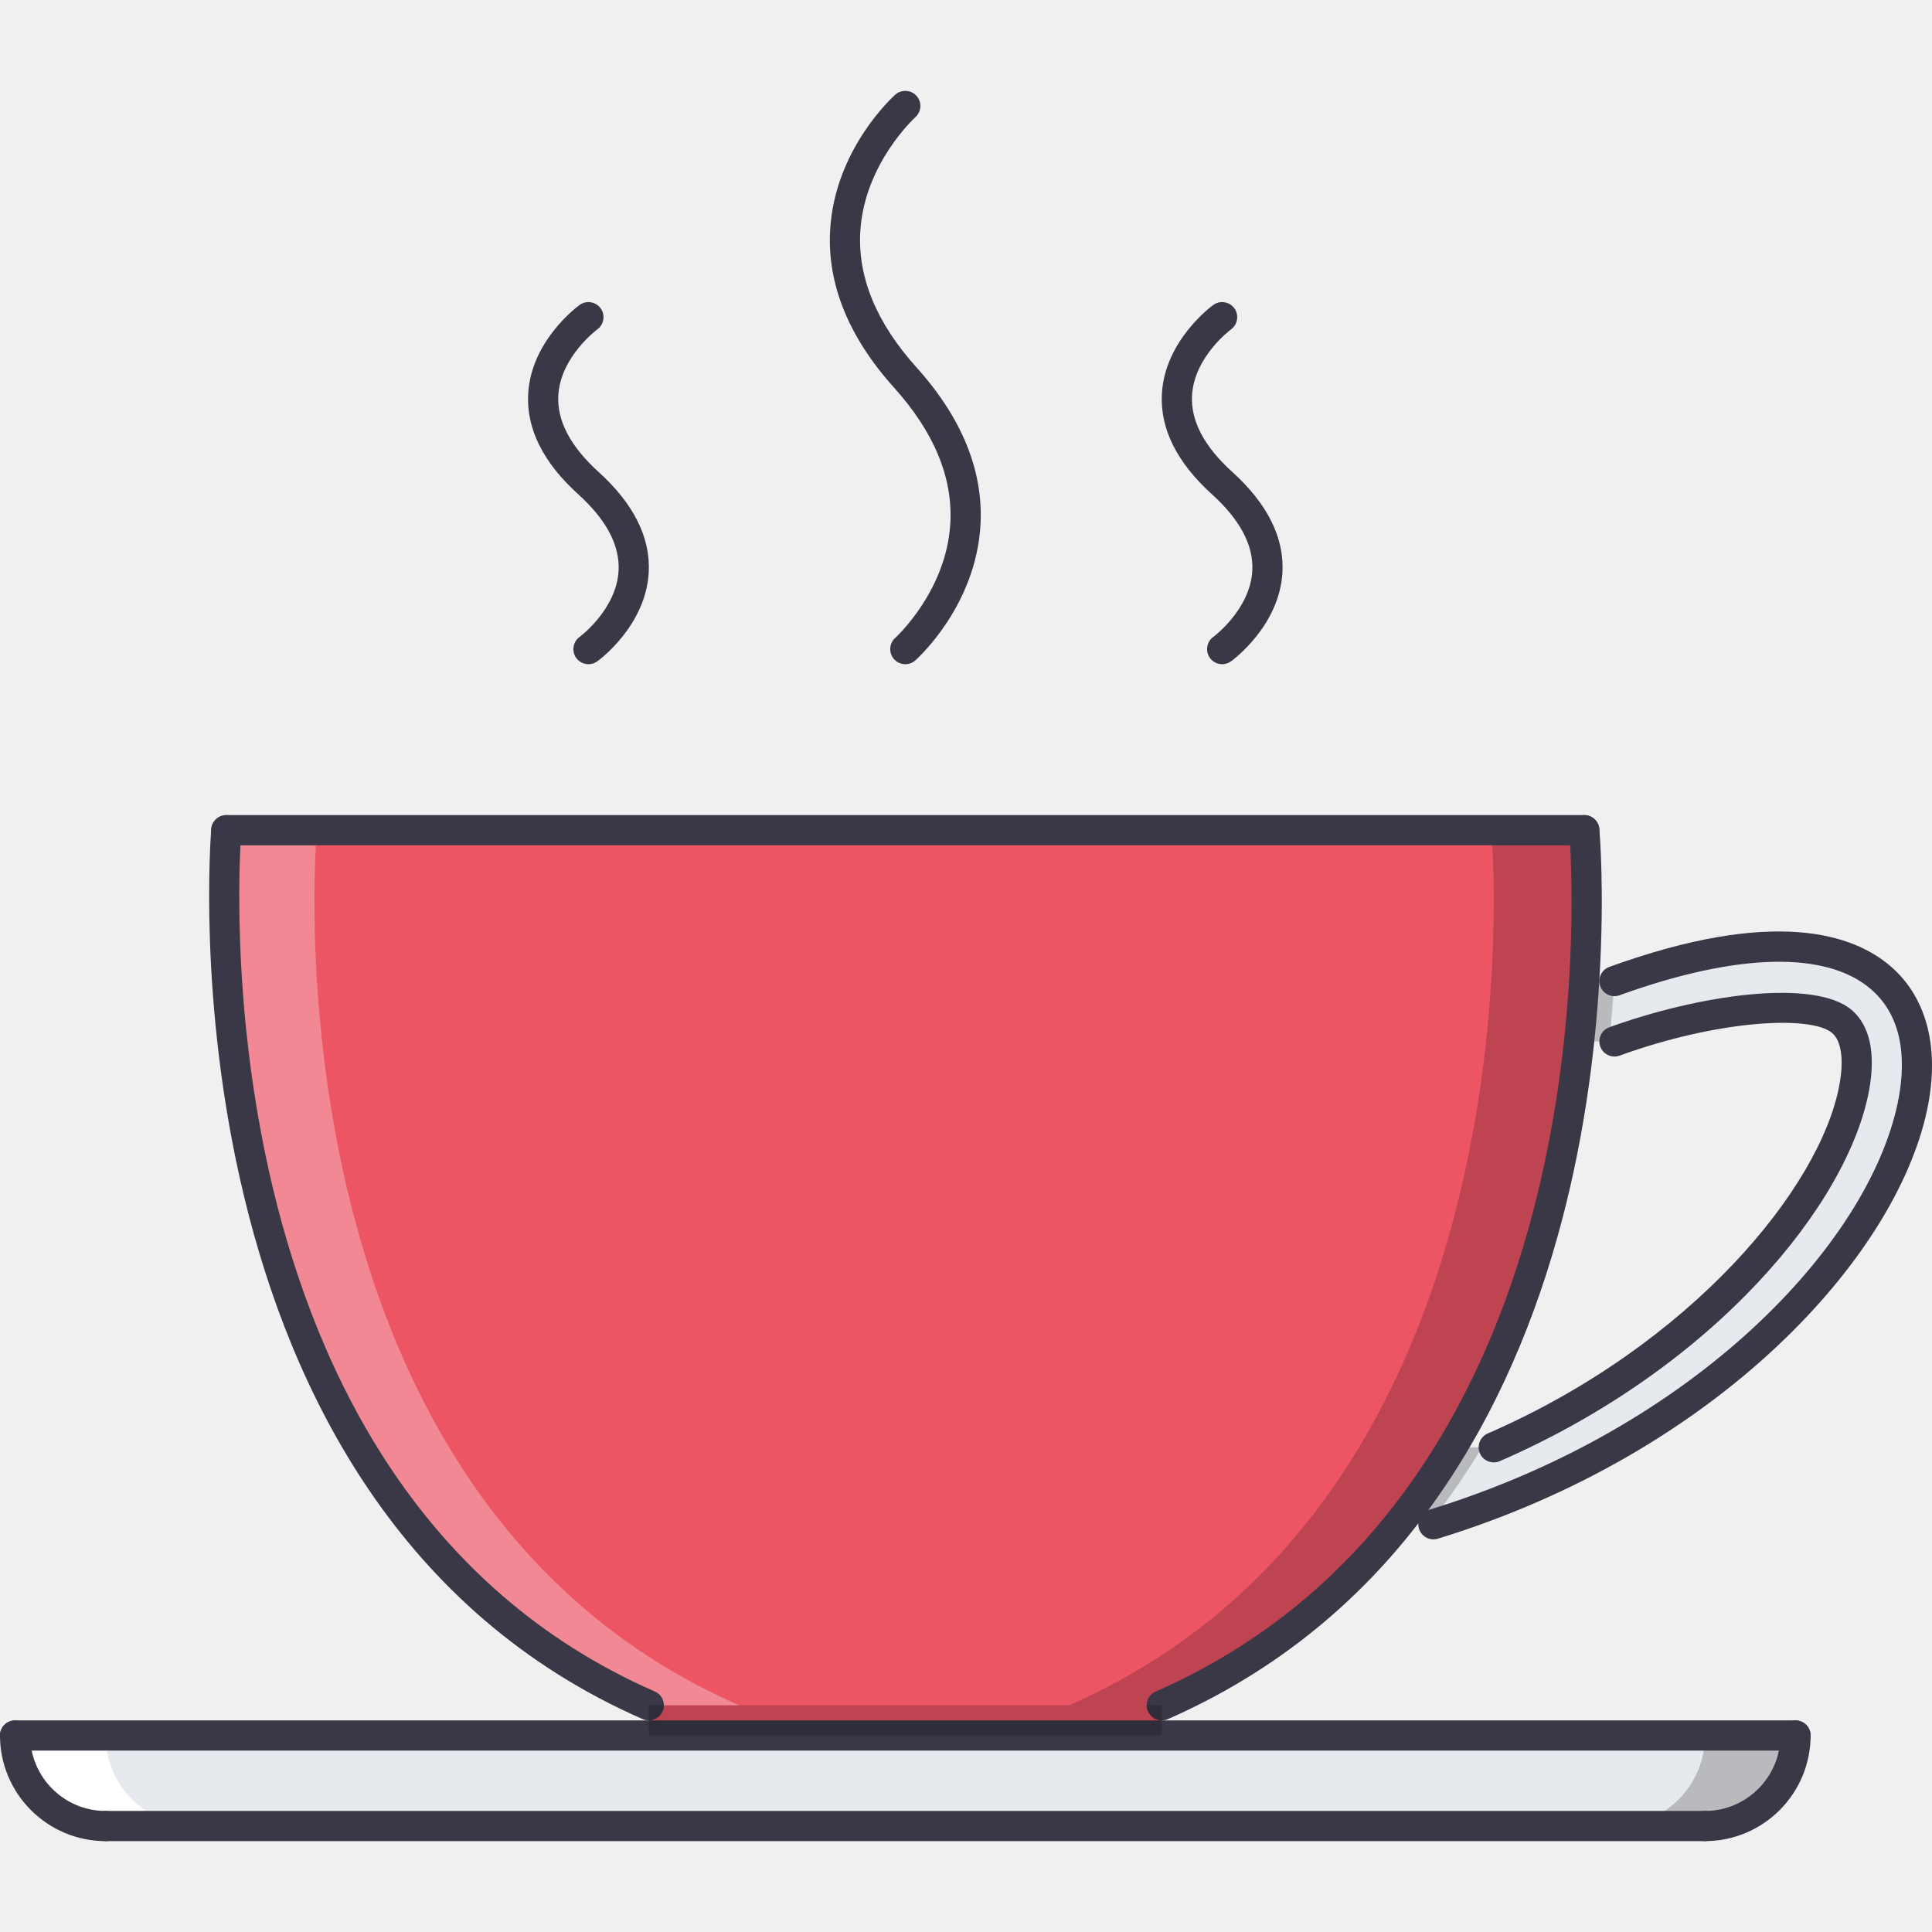
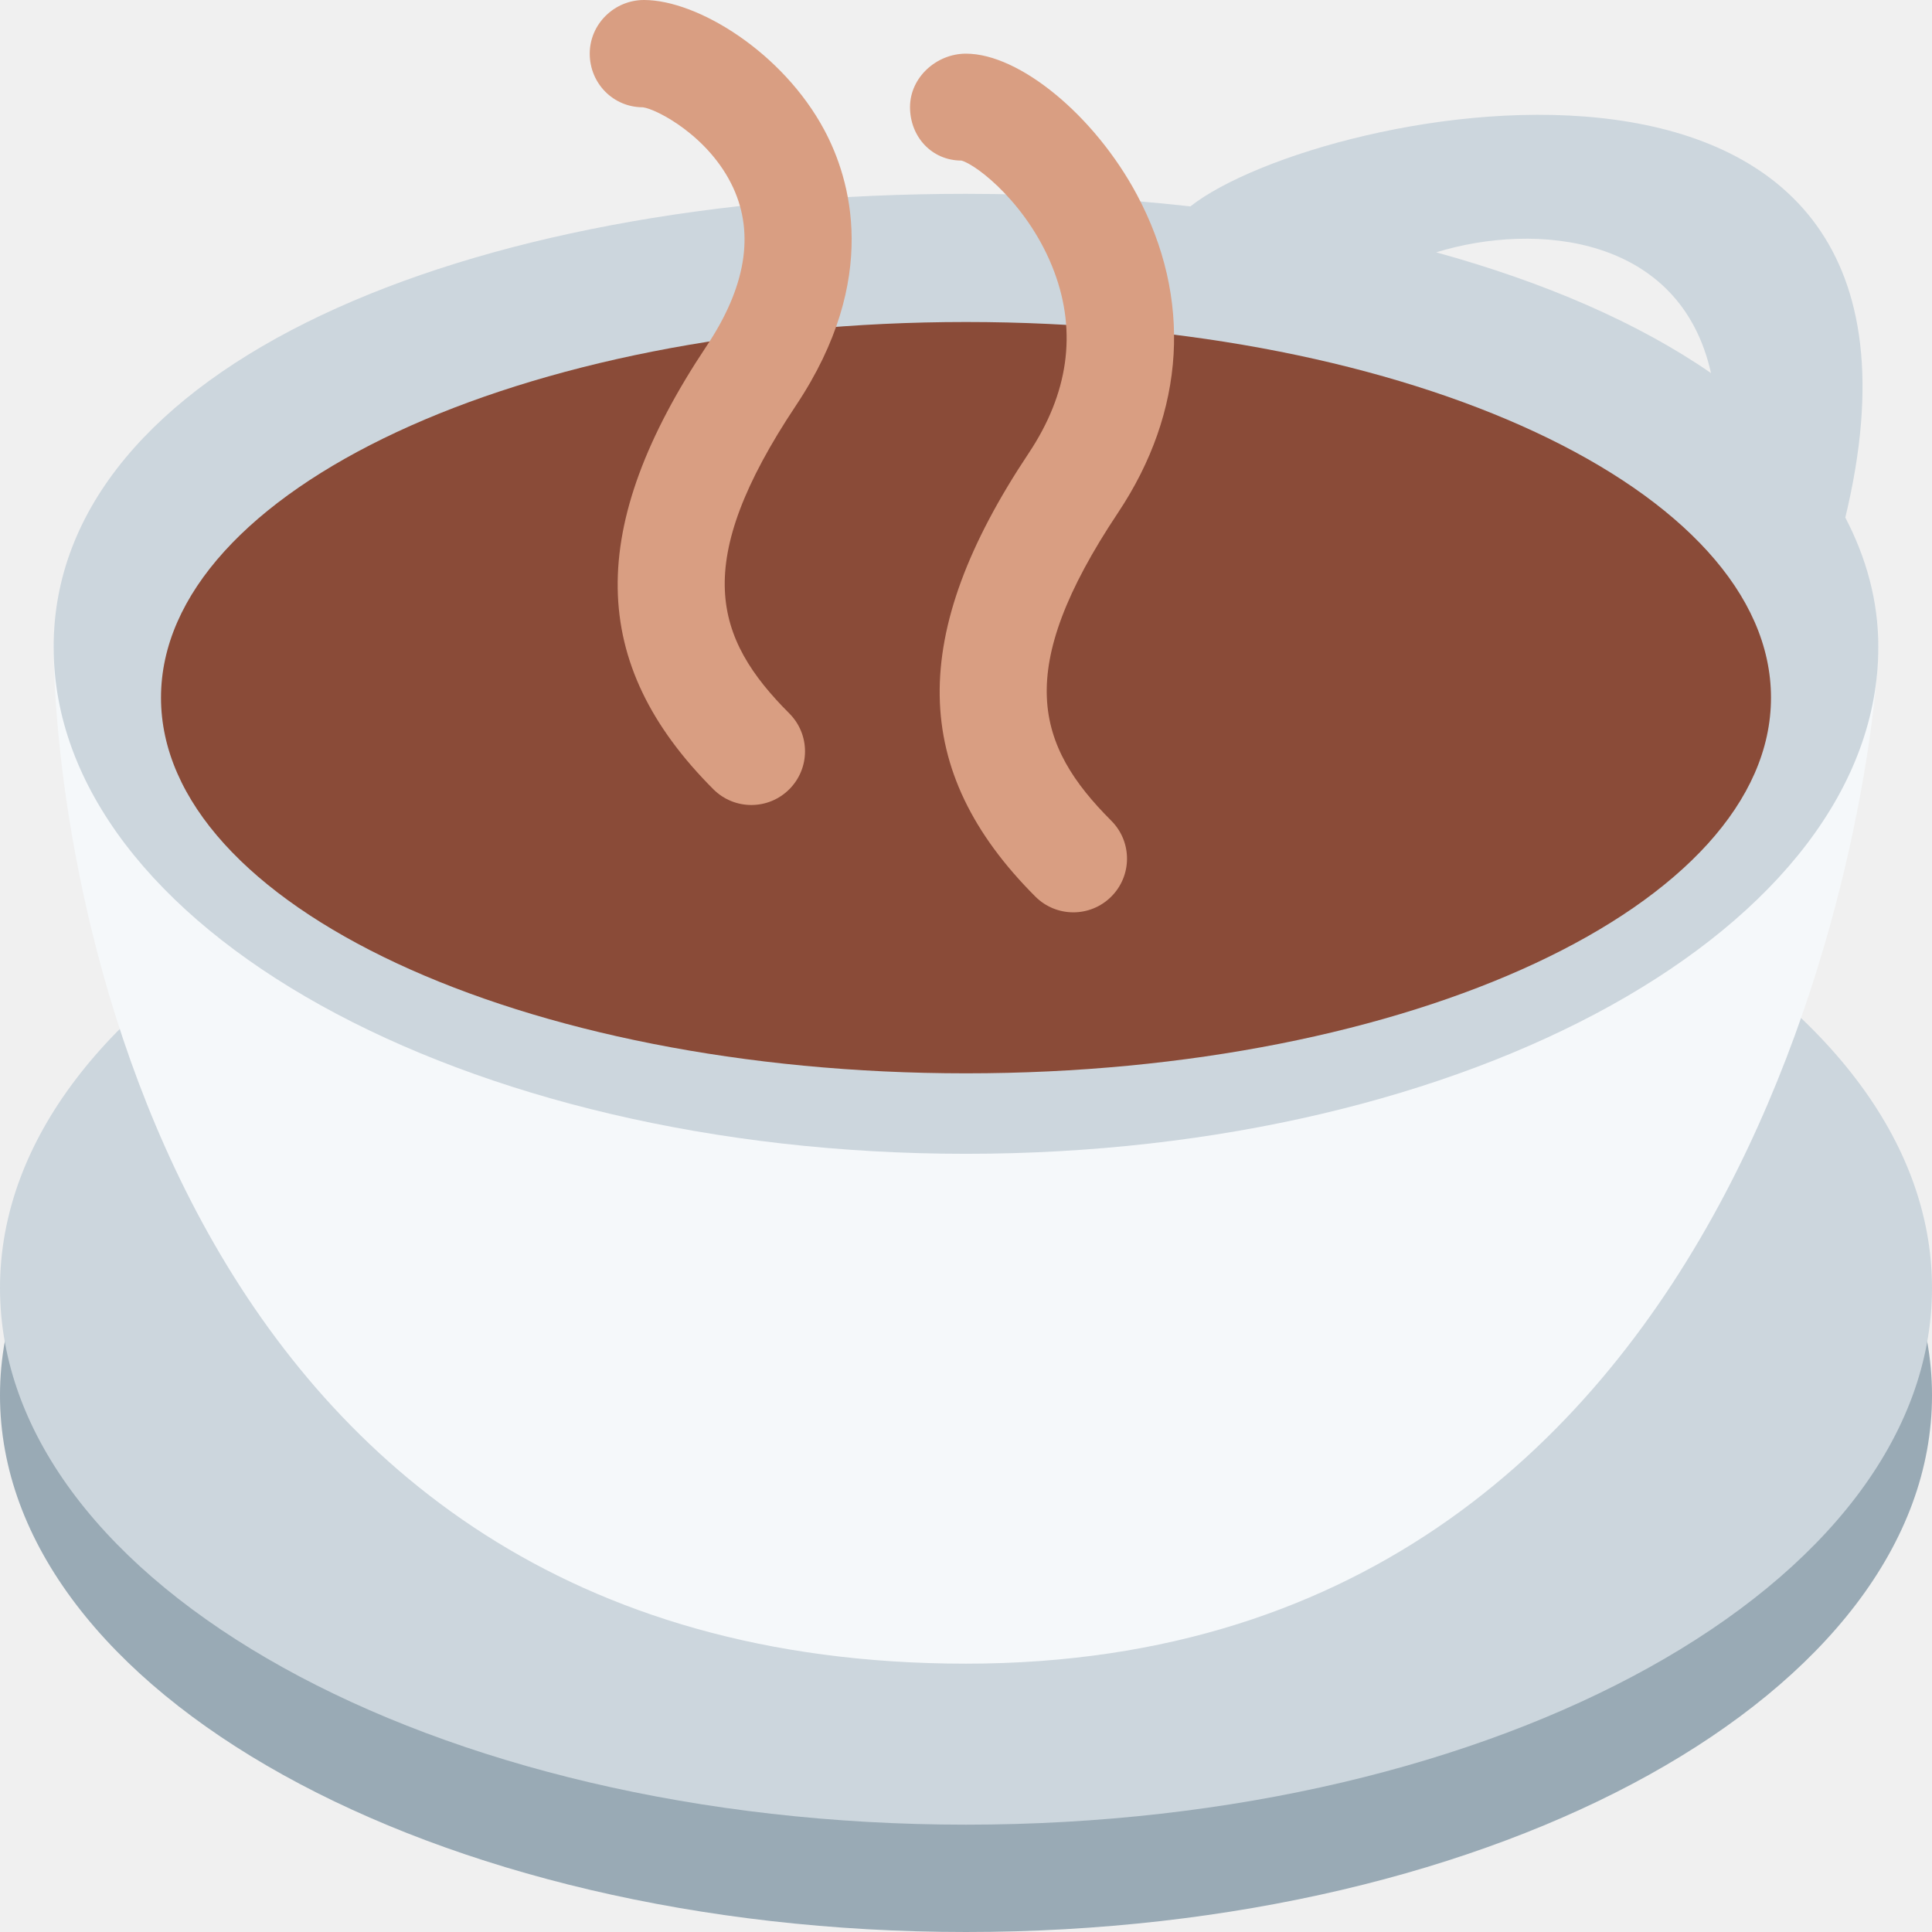
<svg xmlns="http://www.w3.org/2000/svg" version="1.1" id="Capa_1" x="0px" y="0px" viewBox="0 0 512 512" style="enable-background:new 0 0 512 512;" xml:space="preserve">
+   <path style="fill:#99AAB5;" d="M512,369.777c0,78.55-114.616,142.222-256,142.222S0,448.327,0,369.777s114.616-142.222,256-142.222  S512,291.228,512,369.777" />
+   <path style="fill:#CCD6DD;" d="M512,341.333c0,78.55-114.616,142.222-256,142.222S0,419.882,0,341.333s114.616-142.222,256-142.222  S512,262.783,512,341.333" />
+   <path style="fill:#F5F8FA;" d="M256,440.888c-212.736,0-241.778-213.333-241.778-270.222h483.556  C497.778,199.111,469.93,440.888,256,440.888" />
+   <path style="fill:#CCD6DD;" d="M453.43,98.868c-19.299-13.341-44.132-24.092-72.832-32C407.264,58.677,445.324,62.474,453.43,98.868   M489.028,137.155C523.759-6.803,349.921,27.558,315.46,54.694c-19.058-2.119-38.912-3.328-59.464-3.328  c-133.532,0-241.778,45.91-241.778,120.092s108.246,134.314,241.778,134.314s241.778-60.132,241.778-134.314  C497.774,159.199,494.574,147.792,489.028,137.155" />
+   <path style="fill:#8A4B38;" d="M469.333,184.888c0,54.984-95.517,99.556-213.333,99.556S42.667,239.872,42.667,184.888  S138.184,85.333,256,85.333S469.333,129.905,469.333,184.888" />
  <g>
-     <path style="fill:#E6E9ED;" d="M427.846,259.993l-7.996-0.476c-0.305,5.143-0.766,10.68-1.391,16.475h9.387   c25.835-9.356,52.7-11.676,60.299-5.279c4.562,3.92,4.319,11.597,3.28,17.353c-5.443,30.067-42.062,72.217-95.567,95.489h-11.105   c-3.24,5.373-6.724,10.645-10.566,15.752l5.678,4.64C521.336,360.603,557.644,213.05,427.846,259.993z" />
-     <path style="fill:#E6E9ED;" d="M27.99,483.917c-13.277,0-23.992-10.715-23.992-23.991h167.94H307.89h167.939   c0,13.276-10.715,23.991-23.991,23.991H27.99z" />
-   </g>
-   <path style="fill:#FFFFFF;" d="M27.99,459.926H3.999c0,13.276,10.715,23.991,23.992,23.991h23.991  C38.705,483.917,27.99,473.202,27.99,459.926z" />
-   <g style="opacity:0.2;">
-     <path d="M451.838,459.926h23.991c0,13.276-10.715,23.991-23.991,23.991h-23.992C441.123,483.917,451.838,473.202,451.838,459.926z" />
-   </g>
-   <path style="fill:#ED5565;" d="M419.85,220.008c0,0,1.437,15.838,0,39.509c-2.242,37.506-11.754,94.688-45.664,139.789  c-15.994,21.353-37.51,39.985-66.296,52.622v7.997H171.938v-7.997c-127.954-55.98-111.96-231.92-111.96-231.92L419.85,220.008  L419.85,220.008z" />
-   <g style="opacity:0.2;">
-     <path d="M392.75,383.555h-7.998c-3.24,5.373-6.724,10.645-10.566,15.752l4.85,3.96c1.047-1.32,2.141-2.616,3.147-3.96   C386.025,394.199,389.509,388.928,392.75,383.555z" />
-     <path d="M419.85,259.518c-0.305,5.143-0.766,10.68-1.391,16.475h7.997c0.602-5.623,1.055-10.988,1.358-15.999L419.85,259.518z" />
-   </g>
-   <g style="opacity:0.3;">
-     <path style="fill:#FFFFFF;" d="M83.97,220.008H59.979c0,0-15.994,175.94,111.96,231.92h23.991   C67.976,395.948,83.97,220.008,83.97,220.008z" />
-   </g>
-   <g style="opacity:0.2;">
-     <path d="M395.217,220.008h23.992c0,0,15.994,175.94-111.96,231.92h-23.991C411.212,395.948,395.217,220.008,395.217,220.008z" />
-   </g>
-   <g>
-     <path style="fill:#3A3847;" d="M475.829,463.925H3.999c-2.21,0-3.999-1.789-3.999-3.999s1.788-3.999,3.999-3.999H475.83   c2.21,0,3.999,1.789,3.999,3.999S478.039,463.925,475.829,463.925z" />
-     <path style="fill:#3A3847;" d="M171.938,455.927c-0.539,0-1.078-0.109-1.602-0.336C41.235,399.112,55.832,221.438,55.996,219.649   c0.203-2.203,2.218-3.772,4.342-3.624c2.202,0.203,3.819,2.147,3.624,4.342c-0.156,1.734-14.213,173.738,109.578,227.898   c2.023,0.883,2.944,3.241,2.062,5.264C174.945,455.029,173.477,455.927,171.938,455.927z" />
-     <path style="fill:#3A3847;" d="M307.89,455.927c-1.539,0-3.007-0.89-3.663-2.39c-0.883-2.022,0.031-4.381,2.054-5.271   c25.937-11.378,47.702-28.661,64.704-51.356c32.91-43.766,42.562-98.995,44.874-137.634c1.397-23.046,0.023-38.751,0.008-38.908   c-0.195-2.194,1.421-4.139,3.624-4.342c2.155-0.18,4.146,1.421,4.342,3.624c0.062,0.656,1.445,16.408,0.008,40.11   c-2.374,39.724-12.363,96.602-46.46,141.952c-17.829,23.805-40.673,41.931-67.882,53.879   C308.975,455.817,308.428,455.927,307.89,455.927z" />
-     <path style="fill:#3A3847;" d="M419.85,224.007H59.979c-2.21,0-3.999-1.789-3.999-3.999c0-2.21,1.789-3.998,3.999-3.998H419.85   c2.21,0,3.998,1.788,3.998,3.998C423.848,222.219,422.06,224.007,419.85,224.007z" />
-     <path style="fill:#3A3847;" d="M379.863,407.944c-1.71,0-3.295-1.109-3.826-2.827c-0.641-2.108,0.547-4.35,2.655-4.998   c71.122-21.789,116.302-70.615,124.174-107.595c1.983-9.332,2.39-22.163-6.966-30.312c-11.809-10.293-35.496-9.731-66.695,1.538   c-2.054,0.754-4.365-0.312-5.115-2.397c-0.758-2.077,0.32-4.365,2.397-5.115c43.648-15.799,64.695-8.747,74.669-0.055   c9.59,8.352,12.972,21.847,9.535,38.005c-8.364,39.268-55.582,90.881-129.656,113.584   C380.645,407.89,380.246,407.944,379.863,407.944z" />
-     <path style="fill:#3A3847;" d="M395.857,387.554c-1.538,0-3.014-0.898-3.67-2.406c-0.875-2.022,0.047-4.381,2.077-5.264   c53.918-23.452,88.272-65.18,93.225-92.529c1.187-6.567,0.476-11.526-1.953-13.611c-5.63-4.741-30.169-3.468-56.331,6.005   c-2.046,0.75-4.365-0.312-5.115-2.397c-0.758-2.077,0.32-4.365,2.397-5.115c23.608-8.563,54.145-13.069,64.235-4.584   c4.795,4.123,6.388,11.418,4.639,21.125c-5.459,30.13-40.837,73.622-97.91,98.449C396.936,387.444,396.389,387.554,395.857,387.554   z" />
-     <path style="fill:#3A3847;" d="M27.99,487.916c-15.433,0-27.99-12.559-27.99-27.99c0-2.21,1.788-3.999,3.999-3.999   s3.999,1.789,3.999,3.999c0,11.027,8.966,19.993,19.993,19.993c2.21,0,3.998,1.788,3.998,3.998   C31.988,486.128,30.2,487.916,27.99,487.916z" />
-     <path style="fill:#3A3847;" d="M451.838,487.916c-2.211,0-3.999-1.788-3.999-3.999c0-2.21,1.788-3.998,3.999-3.998   c11.027,0,19.992-8.966,19.992-19.993c0-2.21,1.789-3.999,3.999-3.999s3.999,1.789,3.999,3.999   C479.828,475.357,467.27,487.916,451.838,487.916z" />
-     <path style="fill:#3A3847;" d="M451.838,487.916H27.99c-2.21,0-3.999-1.788-3.999-3.999c0-2.21,1.789-3.998,3.999-3.998h423.848   c2.21,0,3.998,1.788,3.998,3.998C455.836,486.128,454.048,487.916,451.838,487.916z" />
-     <path style="fill:#3A3847;" d="M239.922,176.024c-1.102,0-2.195-0.453-2.983-1.335c-1.477-1.648-1.328-4.17,0.312-5.646   c0.133-0.125,13.636-12.433,14.604-30.489c0.648-12.065-4.373-24.116-14.916-35.823c-12.043-13.386-17.744-27.42-16.947-41.711   c1.195-21.414,16.611-35.347,17.268-35.933c1.632-1.453,4.162-1.312,5.63,0.328c1.476,1.647,1.328,4.17-0.312,5.646   c-0.133,0.125-13.636,12.433-14.604,30.489c-0.648,12.066,4.374,24.117,14.917,35.823c12.042,13.386,17.744,27.419,16.947,41.711   c-1.194,21.414-16.611,35.347-17.267,35.933C241.812,175.688,240.866,176.024,239.922,176.024z" />
-     <path style="fill:#3A3847;" d="M323.892,176.024c-1.234,0-2.452-0.578-3.241-1.648c-1.289-1.788-0.898-4.287,0.883-5.584   c0.102-0.07,9.801-7.286,10.34-17.572c0.352-6.685-3.241-13.487-10.676-20.211c-9.325-8.45-13.8-17.408-13.284-26.639   c0.78-14.12,13.104-23.18,13.628-23.554c1.78-1.289,4.271-0.89,5.576,0.89c1.288,1.789,0.897,4.288-0.883,5.584   c-0.102,0.07-9.801,7.287-10.34,17.572c-0.352,6.685,3.24,13.487,10.676,20.211c9.324,8.45,13.8,17.408,13.284,26.639   c-0.781,14.12-13.104,23.179-13.628,23.554C325.516,175.774,324.703,176.024,323.892,176.024z" />
-     <path style="fill:#3A3847;" d="M155.952,176.024c-1.234,0-2.452-0.578-3.241-1.648c-1.289-1.788-0.898-4.287,0.882-5.584   c0.102-0.07,9.801-7.286,10.34-17.572c0.351-6.685-3.241-13.487-10.676-20.211c-9.325-8.45-13.799-17.408-13.284-26.639   c0.781-14.12,13.105-23.18,13.628-23.554c1.781-1.289,4.272-0.89,5.576,0.89c1.289,1.789,0.898,4.288-0.882,5.584   c-0.102,0.07-9.802,7.287-10.34,17.572c-0.351,6.685,3.241,13.487,10.676,20.211c9.325,8.45,13.8,17.408,13.285,26.639   c-0.781,14.12-13.105,23.179-13.628,23.554C157.576,175.774,156.764,176.024,155.952,176.024z" />
-   </g>
-   <g style="opacity:0.2;">
-     <rect x="171.94" y="451.93" width="135.95" height="7.997" />
+     <path style="fill:#D99E82;" d="M284.444,241.777c-3.641,0-7.282-1.394-10.055-4.167c-33.237-33.237-33.792-69.476-1.778-117.504   c10.51-15.772,12.8-31.929,6.798-48.028c-6.557-17.564-20.452-28.388-24.619-29.526c-7.865,0-13.625-6.314-13.625-14.166   c0-7.865,6.984-14.166,14.834-14.166c14.179,0,34.062,16.398,45.27,37.333c14.705,27.492,12.942,57.443-4.992,84.338   c-27.89,41.842-21.775,61.61-1.778,81.607c5.561,5.561,5.561,14.55,0,20.11C291.726,240.383,288.086,241.777,284.444,241.777" />
+     <path style="fill:#D99E82;" d="M199.111,213.333c-3.641,0-7.282-1.394-10.055-4.167c-33.237-33.237-33.792-69.476-1.778-117.504   c10.339-15.517,12.701-29.61,7.025-41.913c-6.314-13.668-20.352-20.892-23.95-21.319c-7.85,0-14.065-6.357-14.065-14.208   c0-7.865,6.528-14.222,14.379-14.222c14.179,0,36.764,13.852,47.787,34.461c6.841,12.785,14.976,39.268-7.51,72.988   c-27.89,41.842-21.775,61.61-1.778,81.607c5.561,5.561,5.561,14.55,0,20.11C206.393,211.939,202.752,213.333,199.111,213.333" />
  </g>
  <g>
</g>
  <g>
</g>
  <g>
</g>
  <g>
</g>
  <g>
</g>
  <g>
</g>
  <g>
</g>
  <g>
</g>
  <g>
</g>
  <g>
</g>
  <g>
</g>
  <g>
</g>
  <g>
</g>
  <g>
</g>
  <g>
</g>
</svg>
